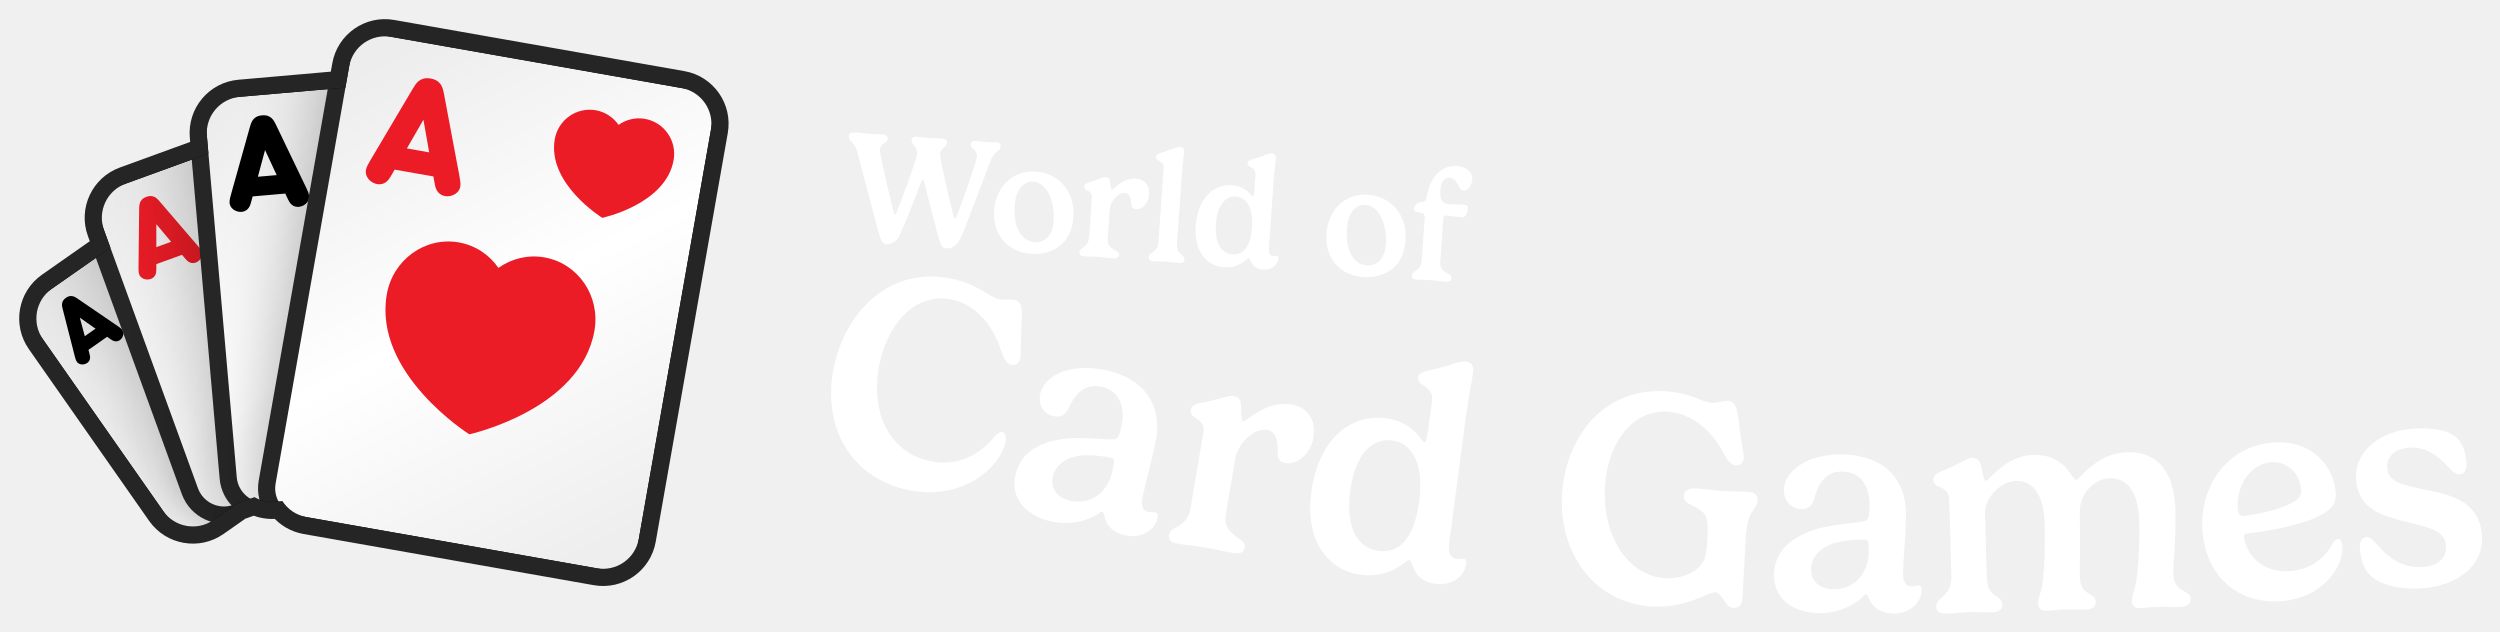
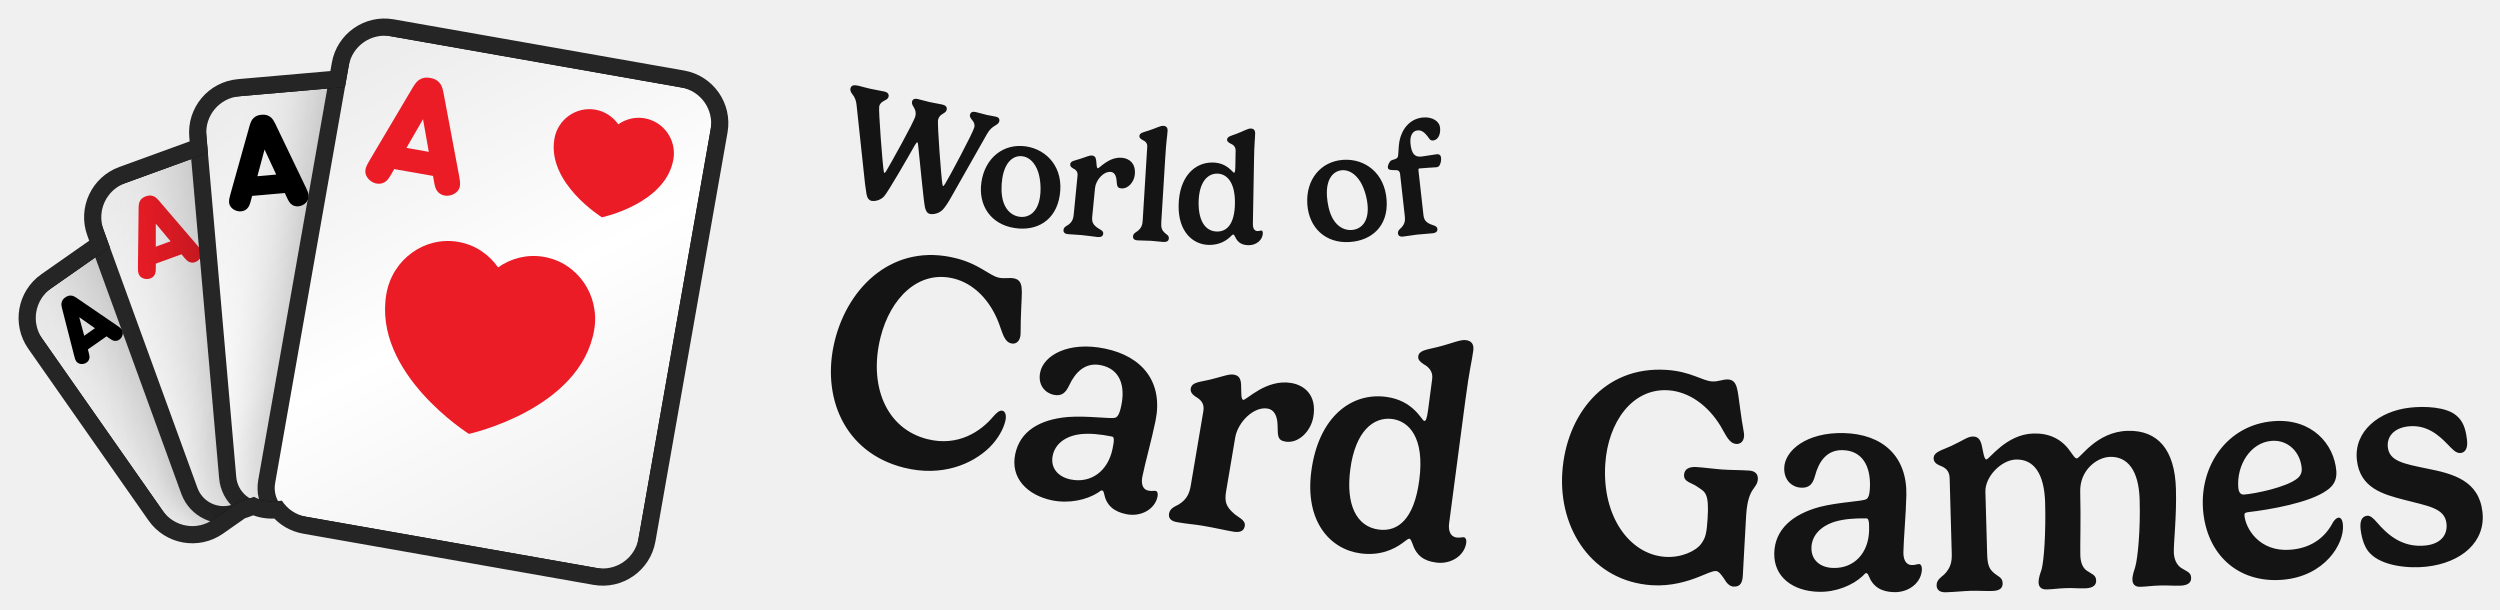
- <svg xmlns="http://www.w3.org/2000/svg" xmlns:xlink="http://www.w3.org/1999/xlink" viewBox="-3.14 -3.14 439.26 110.95" width="439.26" height="110.95">
+ <svg xmlns="http://www.w3.org/2000/svg" xmlns:xlink="http://www.w3.org/1999/xlink" viewBox="-3.03 -3.03 439.03 107.04" width="439.03" height="107.04">
  <defs>
    <rect id="path-1" x="0" y="0" width="5464" height="1280" />
    <rect id="path-3" x="0" y="0" width="1279.966" height="1280" />
    <path d="M654.667,7.381 L1041.451,230.691 C1067.755,245.877 1076.767,279.512 1061.581,305.816 L747.051,850.597 C731.865,876.902 698.23,885.914 671.926,870.727 L285.142,647.418 C271.344,639.451 262.304,626.408 259.019,612.01 L248.673,609.238 C237.588,606.268 228.207,600.115 221.247,592.027 L200.473,592.025 C198.498,592.025 196.547,591.921 194.626,591.718 L151.468,603.281 C122.13,611.142 91.974,593.731 84.112,564.393 L1.886,257.522 C-5.975,228.183 11.436,198.027 40.774,190.166 L145.477,162.11 L145.477,133.795 C145.477,103.422 170.1,78.799 200.473,78.799 L333.867,78.799 L340.716,53.24 C348.577,23.901 378.734,6.491 408.072,14.352 L563.147,55.903 L579.542,27.511 C594.728,1.207 628.363,-7.806 654.667,7.381 Z" id="path-5" />
    <filter x="-59.0%" y="-44.4%" width="218.0%" height="188.8%" filterUnits="objectBoundingBox" id="filter-7">
      <feOffset dx="0" dy="0" in="SourceAlpha" result="shadowOffsetOuter1" />
      <feGaussianBlur stdDeviation="64" in="shadowOffsetOuter1" result="shadowBlurOuter1" />
      <feColorMatrix values="0 0 0 0 0   0 0 0 0 0   0 0 0 0 0  0 0 0 0.32 0" type="matrix" in="shadowBlurOuter1" result="shadowMatrixOuter1" />
      <feMerge>
        <feMergeNode in="shadowMatrixOuter1" />
        <feMergeNode in="SourceGraphic" />
      </feMerge>
    </filter>
    <linearGradient x1="21.639%" y1="0%" x2="78.361%" y2="100%" id="linearGradient-8">
      <stop stop-color="#EDEDED" offset="0%" />
      <stop stop-color="#FFFFFF" offset="50.295%" />
      <stop stop-color="#EEEEEE" offset="100%" />
    </linearGradient>
    <filter x="-49.2%" y="-37.0%" width="198.3%" height="174.0%" filterUnits="objectBoundingBox" id="filter-9">
      <feOffset dx="0" dy="0" in="SourceAlpha" result="shadowOffsetOuter1" />
      <feGaussianBlur stdDeviation="64" in="shadowOffsetOuter1" result="shadowBlurOuter1" />
      <feColorMatrix values="0 0 0 0 0   0 0 0 0 0   0 0 0 0 0  0 0 0 0.32 0" type="matrix" in="shadowBlurOuter1" result="shadowMatrixOuter1" />
      <feMerge>
        <feMergeNode in="shadowMatrixOuter1" />
        <feMergeNode in="SourceGraphic" />
      </feMerge>
    </filter>
    <linearGradient x1="21.639%" y1="0%" x2="78.361%" y2="100%" id="linearGradient-10">
      <stop stop-color="#EDEDED" offset="0%" />
      <stop stop-color="#FFFFFF" offset="50.295%" />
      <stop stop-color="#EEEEEE" offset="100%" />
    </linearGradient>
    <filter x="-41.0%" y="-30.9%" width="181.9%" height="161.7%" filterUnits="objectBoundingBox" id="filter-11">
      <feOffset dx="0" dy="0" in="SourceAlpha" result="shadowOffsetOuter1" />
      <feGaussianBlur stdDeviation="64" in="shadowOffsetOuter1" result="shadowBlurOuter1" />
      <feColorMatrix values="0 0 0 0 0   0 0 0 0 0   0 0 0 0 0  0 0 0 0.32 0" type="matrix" in="shadowBlurOuter1" result="shadowMatrixOuter1" />
      <feMerge>
        <feMergeNode in="shadowMatrixOuter1" />
        <feMergeNode in="SourceGraphic" />
      </feMerge>
    </filter>
    <linearGradient x1="21.639%" y1="0%" x2="78.361%" y2="100%" id="linearGradient-12">
      <stop stop-color="#EDEDED" offset="0%" />
      <stop stop-color="#FFFFFF" offset="50.295%" />
      <stop stop-color="#EEEEEE" offset="100%" />
    </linearGradient>
    <filter x="-34.1%" y="-25.7%" width="168.3%" height="151.4%" filterUnits="objectBoundingBox" id="filter-13">
      <feOffset dx="0" dy="0" in="SourceAlpha" result="shadowOffsetOuter1" />
      <feGaussianBlur stdDeviation="64" in="shadowOffsetOuter1" result="shadowBlurOuter1" />
      <feColorMatrix values="0 0 0 0 0   0 0 0 0 0   0 0 0 0 0  0 0 0 0.32 0" type="matrix" in="shadowBlurOuter1" result="shadowMatrixOuter1" />
      <feMerge>
        <feMergeNode in="shadowMatrixOuter1" />
        <feMergeNode in="SourceGraphic" />
      </feMerge>
    </filter>
    <linearGradient x1="21.639%" y1="0%" x2="78.361%" y2="100%" id="linearGradient-14">
      <stop stop-color="#EDEDED" offset="0%" />
      <stop stop-color="#FFFFFF" offset="50.295%" />
      <stop stop-color="#EEEEEE" offset="100%" />
    </linearGradient>
  </defs>
  <g transform="translate(-11.594,-23.478) scale(0.11594)">
    <mask id="mask-4" fill="white">
      <use xlink:href="#path-3" />
    </mask>
    <g id="Mask" />
    <g id="Group" stroke-width="1" fill-rule="evenodd" mask="url(#mask-4)">
      <g transform="translate(700.504, 678.0126) rotate(-20) translate(-700.504, -678.0126)translate(166.0272, 238.9585)">
        <g transform="translate(-0, -0)">
          <mask id="mask-6" fill="white">
            <use xlink:href="#path-5" />
          </mask>
          <path stroke="#252525" stroke-width="26" d="M661.167,-3.877 L1047.951,219.432 C1080.473,238.209 1091.616,279.794 1072.839,312.316 L758.31,857.097 C739.533,889.619 697.948,900.762 665.426,881.986 L278.642,658.676 C264.448,650.481 253.966,637.684 248.632,622.685 L245.308,621.795 C234.009,618.767 223.884,612.979 215.705,605.026 L200.473,605.025 C198.91,605.025 197.353,604.972 195.803,604.861 L154.833,615.838 C118.559,625.557 81.275,604.031 71.555,567.758 L-10.671,260.886 C-20.39,224.613 1.136,187.328 37.41,177.609 L132.477,152.135 L132.477,133.795 C132.477,96.242 162.92,65.799 200.473,65.799 L323.892,65.799 L328.159,49.875 C337.879,13.602 375.163,-7.925 411.436,1.795 L556.877,40.764 L568.283,21.011 C587.06,-11.511 628.645,-22.654 661.167,-3.877 Z" />
          <g mask="url(#mask-6)">
            <g transform="translate(-12.346, -20.1207)">
              <g id="small_spade_1" filter="url(#filter-7)" transform="translate(210.9129, 389.3938) rotate(-15) translate(-210.9129, -389.3938)translate(49.8576, 175.5497)">
                <rect id="Background" stroke="#252525" stroke-width="26" fill="url(#linearGradient-8)" x="-13" y="-13" width="348.11" height="453.688" rx="54.996" />
                <path d="M243.897,27.593 C243.897,27.593 294.439,46.921 294.501,83.212 C294.501,98.995 281.209,111.813 264.79,111.831 C259.556,111.836 254.629,110.478 250.35,108.157 L256.538,128.766 L231.229,128.766 L237.404,108.197 C233.153,110.517 228.26,111.881 223.047,111.892 C206.62,111.901 193.284,99.118 193.266,83.326 C193.205,47.045 243.897,27.593 243.897,27.593 Z" id="Spade-small" fill="#000000" />
                <path d="M24.778,103.856 L51.007,34.253 C52.733,29.769 54.044,27.838 56.046,26.251 C58.462,24.32 61.015,23.561 64.605,23.561 C68.194,23.561 70.748,24.32 73.164,26.251 C75.165,27.838 76.477,29.769 78.202,34.253 L104.431,103.856 C106.709,109.926 108.228,114.686 103.603,119.308 C101.463,121.446 98.219,122.895 94.906,122.895 C92.214,122.895 89.798,121.998 88.073,120.412 C86.002,118.549 85.105,116.687 83.31,111.72 L81.861,107.719 L47.349,107.719 L45.899,111.72 C44.105,116.687 43.207,118.549 41.137,120.412 C39.411,121.998 36.995,122.895 34.303,122.895 C30.99,122.895 27.746,121.446 25.606,119.308 C20.982,114.686 22.5,109.926 24.778,103.856 Z M74.544,87.576 L64.605,60.259 L54.665,87.576 L74.544,87.576 Z" id="A" fill="#000000" />
              </g>
              <g id="small_diamond_1" filter="url(#filter-9)" transform="translate(351.0898, 355.5329) rotate(-360) translate(-351.0898, -355.5329)translate(157.8235, 98.9199)">
                <rect id="Background" stroke="#252525" stroke-width="26" fill="url(#linearGradient-10)" x="-13" y="-13" width="412.533" height="539.226" rx="54.996" />
                <polygon id="Diamond-small" fill="#EB1B28" points="300.954 22.074 353.401 93.826 300.954 165.557 248.485 93.826" />
                <path d="M29.802,125.878 L61.277,42.355 C63.348,36.974 64.921,34.657 67.323,32.753 C70.222,30.435 73.287,29.524 77.594,29.524 C81.901,29.524 84.966,30.435 87.865,32.753 C90.267,34.657 91.841,36.974 93.911,42.355 L125.386,125.878 C128.119,133.163 129.942,138.875 124.392,144.421 C121.824,146.987 117.932,148.725 113.956,148.725 C110.725,148.725 107.826,147.649 105.756,145.745 C103.271,143.51 102.194,141.275 100.041,135.315 L98.301,130.514 L56.887,130.514 L55.148,135.315 C52.994,141.275 51.917,143.51 49.432,145.745 C47.362,147.649 44.463,148.725 41.232,148.725 C37.257,148.725 33.364,146.987 30.796,144.421 C25.247,138.875 27.069,133.163 29.802,125.878 Z M89.521,106.343 L77.594,73.562 L65.667,106.343 L89.521,106.343 Z" id="A" fill="#EB1B28" />
              </g>
              <g id="small_clover_1" filter="url(#filter-11)" transform="translate(511.6136, 377.7066) rotate(-345) translate(-511.6136, -377.7066)translate(279.6941, 69.771)">
                <rect id="Background" stroke="#252525" stroke-width="26" fill="url(#linearGradient-12)" x="-13" y="-13" width="489.839" height="641.871" rx="54.996" />
                <path d="M347.866,39.734 C367.599,39.734 383.595,55.536 383.595,75.06 C383.595,84.425 379.905,92.946 373.883,99.274 C378.307,97.333 383.203,96.253 388.353,96.253 C408.072,96.253 424.081,112.082 424.081,131.58 C424.081,151.104 408.072,166.919 388.353,166.919 C372.39,166.919 358.858,156.556 354.282,142.251 C354.334,142.684 354.408,143.092 354.506,143.474 C358.945,160.826 367.798,185.424 367.798,185.424 L328,185.424 C328,185.424 336.827,160.734 341.253,143.474 C341.354,143.079 341.428,142.656 341.479,142.206 C336.916,156.534 323.372,166.919 307.393,166.919 C287.646,166.919 271.677,151.104 271.677,131.58 C271.677,112.082 287.646,96.253 307.393,96.253 C312.539,96.253 317.432,97.331 321.855,99.271 C315.837,92.944 312.15,84.424 312.15,75.06 C312.15,55.536 328.133,39.734 347.866,39.734 Z" id="Clover-small" fill="#000000" />
                <path d="M28.576,146.475 L66.345,46.247 C68.83,39.79 70.719,37.009 73.601,34.724 C77.08,31.943 80.758,30.85 85.926,30.85 C91.095,30.85 94.772,31.943 98.251,34.724 C101.133,37.009 103.022,39.79 105.507,46.247 L143.276,146.475 C146.556,155.216 148.743,162.07 142.084,168.726 C139.003,171.805 134.331,173.891 129.56,173.891 C125.684,173.891 122.205,172.6 119.72,170.315 C116.738,167.633 115.446,164.951 112.862,157.799 L110.775,152.038 L61.078,152.038 L58.99,157.799 C56.406,164.951 55.114,167.633 52.132,170.315 C49.647,172.6 46.168,173.891 42.292,173.891 C37.521,173.891 32.85,171.805 29.768,168.726 C23.109,162.07 25.296,155.216 28.576,146.475 Z M100.239,123.032 L85.926,83.696 L71.613,123.032 L100.239,123.032 Z" id="A" fill="#000000" />
              </g>
              <g id="small_heart_1" filter="url(#filter-13)" transform="translate(675.6425, 459.1748) rotate(-330) translate(-675.6425, -459.1748)translate(397.3371, 89.6494)">
                <rect id="Background" stroke="#252525" stroke-width="26" fill="url(#linearGradient-14)" x="-13" y="-13" width="582.611" height="765.051" rx="54.996" />
                <path d="M341.635,288.824 C315.976,288.845 292.736,299.456 275.815,316.611 C258.851,299.507 235.579,288.948 209.909,288.989 C158.08,289.041 116.117,332.207 116.16,385.365 C116.309,507.485 276.113,572.616 276.113,572.616 C276.113,572.616 435.789,507.092 435.619,384.932 C435.544,331.774 393.497,288.752 341.635,288.824" id="Heart-big" fill="#EB1B28" />
                <path d="M417.458,71.521 C407.751,61.933 394.392,55.711 379.689,55.711 C350.027,55.745 325.983,79.908 326.015,109.677 C326.095,178.084 417.593,214.563 417.593,214.563 C417.593,214.563 508.981,177.883 508.901,109.459 C508.854,79.674 484.777,55.594 455.084,55.627 C440.412,55.627 427.165,61.899 417.458,71.521 Z" id="Heart-small" fill="#EB1B28" />
                <path d="M56.059,190.564 L101.383,70.289 C104.365,62.541 106.631,59.203 110.09,56.462 C114.264,53.124 118.677,51.813 124.88,51.813 C131.082,51.813 135.495,53.124 139.67,56.462 C143.129,59.203 145.395,62.541 148.377,70.289 L193.701,190.564 C197.637,201.054 200.261,209.278 192.269,217.265 C188.572,220.96 182.966,223.464 177.241,223.464 C172.589,223.464 168.415,221.914 165.433,219.172 C161.855,215.954 160.304,212.735 157.203,204.153 L154.698,197.239 L95.061,197.239 L92.556,204.153 C89.455,212.735 87.905,215.954 84.327,219.172 C81.345,221.914 77.17,223.464 72.518,223.464 C66.793,223.464 61.187,220.96 57.49,217.265 C49.499,209.278 52.123,201.054 56.059,190.564 Z M142.055,162.432 L124.88,115.228 L107.704,162.432 L142.055,162.432 Z" id="A" fill="#EB1B28" />
              </g>
            </g>
          </g>
        </g>
      </g>
    </g>
  </g>
-   <path fill="#ffffff" d="M158.67 28.95C158.81 28.61 158.93 28.41 159 28.42C159.07 28.42 159.15 28.54 159.2 28.75C159.72 30.68 161.65 38.43 162.06 39.49C162.31 40.1 162.59 40.48 163.14 40.52C163.48 40.55 164.57 40.35 165.22 39.42C165.57 38.92 166.06 37.84 166.41 36.89L170.9 25.13C171.56 23.36 172.63 23.44 172.69 22.58C172.72 22.18 172.48 21.92 171.99 21.88C171.53 21.85 170.92 21.86 170.43 21.83C169.91 21.79 168.83 21.65 168.37 21.62C167.7 21.57 167.46 21.86 167.43 22.23C167.37 23.04 168.6 23.13 168.52 24.31C168.45 25.22 165.45 33.74 164.94 34.88C164.81 35.15 164.72 35.33 164.65 35.33C164.61 35.33 164.56 35.23 164.49 35.04C164.14 34.05 161.97 24.7 162.03 23.94C162.11 22.81 163.2 22.74 163.26 21.99C163.29 21.47 162.92 21.24 162.33 21.19C161.72 21.15 160.98 21.17 160.03 21.1C159.52 21.07 158.42 20.92 157.94 20.89C157.3 20.84 157.05 21.13 157.02 21.5C156.97 22.3 158.09 22.52 157.99 23.92C157.92 24.97 154.79 33.23 154.39 34.17C154.33 34.33 154.21 34.6 154.12 34.59C154.06 34.59 154 34.47 153.97 34.36C153.6 33.31 151.41 23.87 151.45 23.19C151.53 22.06 152.77 22.03 152.82 21.26C152.85 20.82 152.58 20.51 151.94 20.47C151.32 20.42 150.36 20.43 149.36 20.36C148.38 20.29 147.87 20.18 147.32 20.14C146.46 20.08 146.03 20.25 145.99 20.84C145.96 21.24 146.27 21.59 146.49 21.79C147.03 22.3 147.31 22.88 147.48 23.5L151.04 37.02C151.25 37.77 151.53 38.67 151.57 38.76C151.78 39.35 152.08 39.75 152.65 39.79C152.98 39.81 154.03 39.61 154.67 38.68C155.21 37.91 157.89 31.05 158.67 28.95ZM178.43 28.78C179.56 28.86 180.65 29.7 181.34 31.29C181.85 32.52 182.1 34.21 182 35.66C181.8 38.47 180.25 39.52 178.64 39.41C177.51 39.33 176.32 38.62 175.65 37.03C175.13 35.74 175.06 34.16 175.15 32.96C175.36 29.95 176.82 28.67 178.43 28.78ZM171.54 33.85C171.26 37.98 173.77 41.15 178.03 41.45C181.83 41.72 185.13 39.65 185.45 35.07C185.78 30.24 182.62 27.26 178.86 27C174.92 26.72 171.85 29.52 171.54 33.85ZM194.53 30.76C195.12 30.81 195.47 31.34 195.58 32.19C195.7 33.06 195.64 33.55 196.44 33.61C197.63 33.69 198.66 32.45 198.76 31.1C198.89 29.15 197.7 28.32 196.45 28.23C194.13 28.07 192.52 30.21 192.23 30.19C192 30.17 191.99 29.47 191.9 28.81C191.81 28.21 191.57 28.01 191.14 27.98C190.69 27.95 190.23 28.22 189.05 28.64C188.13 28.96 187.4 29.02 187.36 29.63C187.34 29.96 187.57 30.15 187.85 30.31C188.32 30.52 188.76 30.83 188.71 31.55L188.23 38.42C188.18 39.12 188.03 39.7 187.31 40.26C187.03 40.46 186.53 40.66 186.5 41.19C186.47 41.53 186.65 41.85 187.31 41.89C188.45 41.97 188.81 41.93 189.67 41.99C190.84 42.07 191.75 42.2 192.48 42.26C193.23 42.31 193.47 42.03 193.49 41.63C193.53 41.07 192.78 40.91 192.38 40.59C191.65 40.07 191.42 39.64 191.49 38.69L191.84 33.67C191.94 32.28 193.22 30.67 194.53 30.76ZM204.91 23.56C204.95 22.98 204.68 22.7 204.19 22.67C203.65 22.63 202.96 23.05 201.63 23.47C200.71 23.77 200 23.84 199.96 24.42C199.93 24.75 200.2 24.93 200.47 25.11C200.94 25.32 201.36 25.67 201.32 26.3L200.41 39.27C200.36 39.97 200.21 40.55 199.49 41.11C199.22 41.32 198.72 41.52 198.68 42.04C198.66 42.38 198.83 42.7 199.49 42.75C200.37 42.81 201.02 42.78 201.85 42.84C202.52 42.89 203.36 43.02 203.96 43.06C204.71 43.11 204.95 42.84 204.98 42.44C205.01 41.9 204.57 41.79 204.21 41.4C203.82 41.01 203.6 40.61 203.66 39.66L204.46 28.29C204.68 25.07 204.83 24.72 204.91 23.56ZM213.42 41.55C211.36 41.4 210.26 39.45 210.49 36.21C210.73 32.73 212.3 31.27 214.04 31.39C215.54 31.5 217.11 32.87 216.84 36.82C216.59 40.44 215.16 41.67 213.42 41.55ZM218.84 44.24C220.2 44.33 221.38 43.45 221.47 42.26C221.49 41.95 221.35 41.78 221.24 41.78C221.03 41.76 220.9 41.86 220.55 41.84C219.95 41.8 219.76 41.2 219.8 40.6L220.58 29.42C220.8 26.2 220.95 25.85 221.03 24.69C221.08 24.11 220.8 23.83 220.31 23.8C219.77 23.76 219.05 24.18 217.72 24.6C216.8 24.89 216.09 24.97 216.05 25.55C216.03 25.88 216.32 26.06 216.6 26.23C217.07 26.45 217.49 26.85 217.45 27.51L217.25 30.37C217.19 31.23 217.09 31.4 216.96 31.39C216.72 31.37 215.89 29.59 213.34 29.41C210.16 29.19 207.3 31.6 206.95 36.61C206.62 41.24 209.1 43.63 211.89 43.82C213.75 43.95 214.95 43.22 215.61 42.68C215.95 42.42 216.13 42.21 216.25 42.22C216.39 42.23 216.46 42.41 216.56 42.61C216.99 43.72 217.71 44.16 218.84 44.24ZM236.8 32.86C237.93 32.94 239.02 33.78 239.71 35.38C240.22 36.6 240.48 38.29 240.37 39.74C240.18 42.55 238.62 43.6 237.01 43.49C235.88 43.41 234.69 42.7 234.03 41.11C233.51 39.83 233.44 38.24 233.52 37.05C233.73 34.03 235.19 32.75 236.8 32.86ZM229.92 37.93C229.63 42.06 232.15 45.24 236.4 45.53C240.2 45.8 243.5 43.73 243.82 39.15C244.16 34.32 240.99 31.34 237.23 31.08C233.29 30.8 230.22 33.61 229.92 37.93ZM250.47 35.05C250.49 34.75 250.62 34.71 250.7 34.72C251.17 34.75 253.36 35.03 253.69 35.05C253.9 35.07 254.07 35.02 254.19 34.92C254.53 34.61 254.75 33.98 254.78 33.57C254.82 33.04 254.54 32.84 254.1 32.81C253.74 32.79 251.94 32.77 251.45 32.74C250.17 32.65 249.82 31.84 249.94 30.18C250.03 28.92 250.62 28.02 251.55 28.08C252.36 28.14 252.75 28.76 253.12 29.42C253.34 29.84 253.42 30.29 253.94 30.33C254.96 30.4 255.49 29.3 255.56 28.29C255.64 27.25 254.62 26.15 252.83 26.03C250.52 25.87 248.89 27.44 248.11 29.36C247.71 30.4 247.53 31.81 247.3 32.1C246.96 32.45 246.39 32.33 246.02 32.47C245.76 32.62 245.3 33.15 245.27 33.57C245.24 34.05 245.72 34.11 246.65 34.28C247.04 34.38 247.22 34.6 247.19 35.06L246.67 42.5C246.62 43.21 246.47 43.79 245.75 44.35C245.48 44.55 244.98 44.75 244.94 45.27C244.92 45.62 245.09 45.93 245.75 45.98C246.62 46.04 247.32 46.02 248.11 46.08C249.28 46.16 250.14 46.29 250.88 46.34C251.63 46.39 251.87 46.12 251.9 45.72C251.94 45.15 251.19 44.96 250.77 44.66C250.06 44.12 249.86 43.72 249.93 42.77Z" />
-   <path fill="#ffffff" d="M143.58 60.43C141.14 70.19 145.11 80.13 155.71 82.79C162.38 84.46 167.74 82.16 170.75 79.22C172.21 77.76 173.15 76.08 173.51 74.63C173.7 73.91 173.66 72.95 173.02 72.79C172.5 72.66 171.96 73.18 171.44 73.76C169.24 76.41 165.25 79.13 159.84 77.78C152.48 75.93 149.51 68.24 151.6 59.9C153.32 53.02 158.26 48.02 164.49 49.58C168 50.46 170.87 53.42 172.38 57.41C173.03 59.11 173.3 60.65 174.53 60.96C175.2 61.13 175.88 60.81 176.12 59.86C176.29 59.19 176.14 58.27 176.3 54.98C176.41 51.72 176.79 49.98 175.14 49.57C174.24 49.34 173.36 49.67 172.28 49.4C170.61 48.98 168.91 47.02 164.82 46C154.01 43.29 145.99 50.8 143.58 60.43ZM192.35 79.46C191.54 83.44 188.52 85.58 184.99 84.86C182.75 84.4 181.4 82.82 181.84 80.66C182.22 78.81 183.81 77.25 186.76 76.9C188.34 76.74 190.12 76.89 192.28 77.33C192.62 77.4 192.68 77.9 192.35 79.46ZM184.48 73.89C179.59 74.32 176.08 76.36 175.25 80.44C174.39 84.6 177.35 87.62 181.74 88.52C184.71 89.13 187.77 88.46 189.8 87.17C190.05 87.01 190.32 86.74 190.5 86.77C190.68 86.81 190.8 87.05 190.85 87.31C191.24 89.37 192.53 90.5 194.74 90.95C197.34 91.48 199.79 90.09 200.25 87.86C200.37 87.26 200.17 86.92 199.96 86.88C199.57 86.8 199.27 86.95 198.65 86.82C197.5 86.59 197.36 85.42 197.6 84.28C198.08 81.91 199.19 77.97 199.89 74.59C201.27 67.85 197.69 63.24 190.98 61.87C184.61 60.56 180.26 63.05 179.64 66.04C179.17 68.33 180.57 69.7 182.03 70C183.46 70.29 184.15 69.56 184.72 68.35C185.78 66.08 187.52 64.22 190.3 64.79C193.73 65.49 194.58 68.48 193.89 71.84C193.56 73.48 193.21 73.84 192.88 73.99C192.17 74.3 188.05 73.62 184.48 73.89ZM219.59 72.41C220.72 72.6 221.29 73.69 221.33 75.34C221.4 77.02 221.19 77.96 222.7 78.21C224.98 78.6 227.18 76.41 227.61 73.85C228.24 70.13 226.12 68.32 223.74 67.92C219.32 67.17 215.85 70.97 215.3 70.88C214.86 70.8 214.98 69.45 214.92 68.18C214.85 67.01 214.44 66.59 213.63 66.45C212.76 66.31 211.83 66.74 209.5 67.32C207.67 67.76 206.28 67.74 206.08 68.89C205.98 69.52 206.39 69.94 206.9 70.29C207.75 70.79 208.53 71.46 208.3 72.82L206.09 85.88C205.87 87.21 205.47 88.3 203.99 89.24C203.42 89.57 202.43 89.86 202.27 90.86C202.16 91.51 202.42 92.15 203.68 92.36C205.85 92.73 206.56 92.71 208.18 92.99C210.4 93.36 212.13 93.79 213.52 94.02C214.93 94.26 215.44 93.78 215.57 93.02C215.75 91.95 214.35 91.5 213.63 90.81C212.34 89.68 211.98 88.81 212.28 87L213.89 77.48C214.34 74.83 217.11 71.99 219.59 72.41ZM239.1 93.65C235.15 93.13 233.28 89.25 234.1 83.06C234.98 76.41 238.16 73.8 241.47 74.24C244.34 74.62 247.21 77.43 246.21 84.98C245.3 91.9 242.42 94.09 239.1 93.65ZM249.18 99.45C251.78 99.8 254.16 98.24 254.46 95.97C254.54 95.37 254.28 95.04 254.07 95.01C253.68 94.96 253.41 95.14 252.76 95.05C251.6 94.9 251.3 93.74 251.45 92.58L254.27 71.21C255.08 65.06 255.41 64.4 255.7 62.19C255.84 61.09 255.36 60.51 254.41 60.39C253.38 60.25 251.95 60.98 249.35 61.62C247.55 62.08 246.17 62.14 246.03 63.25C245.94 63.88 246.48 64.27 247 64.63C247.87 65.1 248.65 65.92 248.48 67.18L247.76 72.66C247.54 74.29 247.34 74.61 247.08 74.58C246.63 74.52 245.25 70.99 240.38 70.35C234.3 69.54 228.52 73.84 227.25 83.42C226.09 92.26 230.56 97.13 235.9 97.84C239.45 98.31 241.84 97.04 243.17 96.09C243.85 95.62 244.22 95.24 244.46 95.27C244.72 95.31 244.83 95.67 244.99 96.06C245.7 98.25 247.02 99.17 249.18 99.45ZM287.02 103.42C290.41 103.65 293.31 102.76 295.31 101.96C296.67 101.44 297.67 100.9 298.33 100.94C298.83 100.97 299.27 101.62 299.7 102.23C300.23 103.17 300.78 103.63 301.36 103.67C302.58 103.75 302.95 103.01 303.03 101.76C303.14 100.15 303.44 93.78 303.62 91.08C303.95 86.13 305.55 86.58 305.67 84.81C305.72 83.99 305.26 83.37 304.17 83.3C302.34 83.18 301.09 83.22 299.42 83.11C298.2 83.03 296.31 82.77 294.93 82.68C293.5 82.58 292.77 83.09 292.71 84.04C292.62 85.34 294.13 85.44 295.09 86.17C296.39 87.06 297.15 87.16 296.84 91.82C296.68 94.21 296.52 95.07 295.73 96.14C294.79 97.46 292.15 98.64 289.4 98.45C283.15 98.03 278.25 91.34 278.88 82.08C279.36 74.87 283.58 68.77 289.98 69.2C293.58 69.45 296.93 71.85 299.14 75.51C300.07 77.06 300.61 78.54 301.88 78.62C302.57 78.67 303.18 78.23 303.25 77.25C303.29 76.56 302.98 75.69 302.56 72.42C302.09 69.19 302.15 67.42 300.46 67.3C299.53 67.24 298.73 67.72 297.62 67.64C295.9 67.53 293.88 65.9 289.67 65.62C278.54 64.87 271.99 73.69 271.33 83.59C270.65 93.62 276.64 102.73 287.02 103.42ZM325.21 93.78C325.12 97.83 322.53 100.48 318.93 100.4C316.64 100.35 315.03 99.04 315.08 96.84C315.12 94.95 316.41 93.12 319.24 92.26C320.77 91.82 322.55 91.64 324.75 91.69C325.1 91.7 325.24 92.18 325.21 93.78ZM316.46 89.7C311.73 91 308.65 93.64 308.55 97.8C308.46 102.05 311.9 104.49 316.39 104.59C319.41 104.66 322.31 103.45 324.07 101.82C324.29 101.61 324.51 101.3 324.69 101.3C324.88 101.31 325.03 101.52 325.13 101.76C325.89 103.72 327.35 104.6 329.61 104.65C332.26 104.71 334.43 102.9 334.48 100.62C334.49 100.01 334.23 99.71 334.02 99.71C333.62 99.7 333.35 99.91 332.72 99.89C331.55 99.87 331.2 98.74 331.23 97.58C331.28 95.16 331.67 91.08 331.75 87.63C331.9 80.76 327.56 76.86 320.71 76.71C314.21 76.56 310.37 79.79 310.3 82.84C310.25 85.18 311.87 86.28 313.35 86.31C314.81 86.34 315.36 85.51 315.71 84.22C316.35 81.79 317.72 79.64 320.56 79.71C324.07 79.79 325.44 82.58 325.36 86C325.32 87.67 325.05 88.09 324.75 88.3C324.1 88.73 319.93 88.8 316.46 89.7ZM361.69 81.16C361.34 81.17 361.09 80.67 360.51 79.89C358.96 77.65 356.7 76.71 354.05 76.78C349.3 76.92 346.32 81.33 345.81 81.34C345.39 81.36 345.25 80.01 344.97 78.77C344.67 77.63 344.16 77.3 343.36 77.32C342.49 77.35 341.82 77.95 339.64 78.97C337.94 79.76 336.51 80.01 336.54 81.18C336.56 81.87 337.13 82.2 337.64 82.42C338.5 82.74 339.31 83.23 339.35 84.61L339.72 97.84C339.76 99.2 339.6 100.34 338.39 101.55C337.93 101.98 337.04 102.46 337.06 103.47C337.08 104.13 337.47 104.7 338.69 104.67C340.34 104.62 341.63 104.45 343.14 104.41C344.44 104.37 345.51 104.48 346.89 104.44C348.27 104.4 348.68 103.83 348.66 103.06C348.63 102.03 347.8 101.89 347.06 101.22C346.3 100.55 345.99 99.82 345.94 97.99L345.63 87.03C345.55 84.35 348.44 81.43 350.99 81.36C354.07 81.27 355.97 83.71 356.12 88.94C356.26 94.14 355.93 99.11 355.49 100.69C355.32 101.2 354.95 102.11 354.97 102.96C354.99 103.63 355.35 104.2 356.36 104.17C357.69 104.13 358.27 103.99 359.88 103.94C361.24 103.9 361.96 104.01 363.15 103.98C364.56 103.94 365.1 103.4 365.08 102.6C365.05 101.59 364.28 101.48 363.38 100.84C362.6 100.25 362.33 99.2 362.3 98.16C362.25 96.41 362.41 91.92 362.28 87.04C362.17 83.25 365.19 80.96 367.52 80.89C370.6 80.81 372.58 83.25 372.72 88.47C372.87 93.67 372.4 98.65 371.94 100.23C371.8 100.74 371.42 101.65 371.45 102.5C371.47 103.16 371.83 103.74 372.81 103.71C374.16 103.67 374.74 103.52 376.36 103.48C377.69 103.44 378.67 103.54 379.84 103.51C381.24 103.47 381.79 102.93 381.76 102.13C381.74 101.12 380.94 101.01 379.99 100.37C379.15 99.81 378.75 98.74 378.72 97.7C378.67 95.95 379.23 91.39 379.09 86.51C378.9 79.7 375.96 76.17 370.6 76.32C365.14 76.47 362.3 81.14 361.69 81.16ZM401.18 82.91C401.23 83.65 400.98 84.2 400.41 84.67C398.48 86.24 393.06 87.35 391.05 87.51C390.41 87.56 390.11 87.08 390.04 86.26C389.74 82.34 392.17 78.37 395.9 78.08C398.68 77.86 400.94 79.95 401.18 82.91ZM405.55 86.8C406.67 86.05 407.38 85.03 407.26 83.39C406.88 78.6 402.94 74.09 396.24 74.62C388.12 75.25 383.25 82.4 383.85 90.18C384.46 97.95 389.92 103.09 397.75 102.48C405.29 101.89 408.67 96.09 408.42 92.89C408.35 91.93 408.05 91.53 407.63 91.56C407.31 91.59 406.97 91.94 406.7 92.33C405.48 94.71 403.23 96.89 399.18 97.2C393.7 97.63 391.29 93.4 391.12 91.15C391.09 90.78 391.27 90.66 391.77 90.59C395.59 90.16 402.55 88.95 405.55 86.8ZM420.16 72.25C414.81 72.85 410.29 76.36 410.87 81.47C411.42 86.38 415.47 87.47 419.13 88.41C423.29 89.52 426.29 89.85 426.6 92.56C426.84 94.65 425.54 96.16 422.98 96.45C418.63 96.94 416 94.25 414.41 92.42C413.79 91.69 413.22 91.17 412.67 91.23C411.75 91.33 411.36 92.13 411.52 93.6C411.74 95.5 412.36 97.03 413.18 97.82C415.3 100.07 419.97 100.53 423.11 100.17C429.23 99.48 433.51 95.81 432.92 90.57C432.3 85.05 427.81 83.85 423.14 82.94C419.06 82.09 416.58 81.65 416.3 79.2C416.1 77.38 417.33 75.82 419.87 75.54C423.16 75.16 425.28 77.14 426.7 78.58C427.58 79.47 428.23 80.31 429.1 80.21C429.92 80.12 430.37 79.34 430.21 77.95C429.98 75.89 429.48 74.56 428.3 73.59C426.53 72.11 422.75 71.95 420.16 72.25Z" />
+   <path fill="#141414" d="M157.64 22.44C157.83 22.13 157.98 21.95 158.05 21.96C158.11 21.98 158.17 22.1 158.19 22.32C158.41 24.31 159.16 32.26 159.4 33.37C159.56 34.01 159.77 34.43 160.31 34.55C160.65 34.63 161.76 34.59 162.54 33.78C162.96 33.34 163.61 32.34 164.09 31.45L170.3 20.5C171.22 18.85 172.27 19.09 172.46 18.25C172.55 17.86 172.34 17.56 171.87 17.46C171.42 17.35 170.81 17.28 170.34 17.17C169.83 17.05 168.78 16.75 168.33 16.65C167.67 16.5 167.39 16.75 167.31 17.11C167.13 17.91 168.33 18.18 168.07 19.33C167.87 20.22 163.62 28.19 162.95 29.24C162.78 29.49 162.66 29.66 162.59 29.65C162.55 29.64 162.52 29.53 162.47 29.34C162.28 28.3 161.54 18.73 161.71 17.99C161.96 16.89 163.06 16.98 163.22 16.25C163.33 15.74 163 15.45 162.42 15.32C161.83 15.19 161.09 15.09 160.16 14.88C159.66 14.77 158.6 14.46 158.13 14.36C157.51 14.22 157.21 14.46 157.13 14.83C156.96 15.61 158.03 15.99 157.72 17.36C157.49 18.39 153.16 26.09 152.63 26.96C152.54 27.11 152.38 27.35 152.29 27.33C152.23 27.32 152.19 27.2 152.17 27.08C151.97 25.99 151.22 16.33 151.37 15.66C151.62 14.55 152.84 14.71 153.01 13.96C153.11 13.53 152.89 13.18 152.26 13.04C151.65 12.9 150.71 12.76 149.72 12.54C148.77 12.33 148.28 12.15 147.75 12.03C146.9 11.84 146.45 11.94 146.32 12.51C146.23 12.9 146.48 13.3 146.67 13.53C147.14 14.11 147.32 14.73 147.39 15.37L148.88 29.27C148.98 30.04 149.12 30.98 149.14 31.07C149.26 31.69 149.5 32.12 150.05 32.25C150.38 32.32 151.45 32.28 152.22 31.46C152.87 30.77 156.55 24.4 157.64 22.44ZM176.58 24.42C177.7 24.59 178.72 25.51 179.28 27.16C179.69 28.42 179.82 30.12 179.6 31.56C179.19 34.34 177.56 35.27 175.96 35.03C174.84 34.87 173.7 34.07 173.17 32.43C172.75 31.11 172.8 29.53 172.98 28.34C173.43 25.35 174.98 24.18 176.58 24.42ZM169.32 28.94C168.71 33.03 170.97 36.4 175.19 37.02C178.95 37.59 182.4 35.79 183.08 31.24C183.8 26.45 180.87 23.24 177.15 22.68C173.24 22.1 169.96 24.65 169.32 28.94ZM192.05 27.16C192.64 27.22 192.97 27.76 193.05 28.62C193.15 29.48 193.07 29.98 193.87 30.05C195.07 30.17 196.13 28.96 196.26 27.61C196.45 25.66 195.28 24.8 194.03 24.68C191.71 24.45 190.05 26.55 189.76 26.52C189.53 26.5 189.54 25.79 189.47 25.13C189.39 24.53 189.16 24.33 188.73 24.28C188.28 24.24 187.81 24.5 186.62 24.88C185.69 25.18 184.97 25.22 184.91 25.82C184.88 26.15 185.11 26.36 185.38 26.52C185.85 26.75 186.27 27.07 186.2 27.78L185.53 34.63C185.46 35.34 185.3 35.92 184.57 36.45C184.28 36.65 183.78 36.83 183.73 37.36C183.7 37.7 183.86 38.02 184.52 38.09C185.66 38.2 186.02 38.16 186.87 38.25C188.04 38.36 188.95 38.52 189.68 38.59C190.42 38.66 190.67 38.39 190.71 38C190.77 37.43 190.02 37.25 189.62 36.92C188.91 36.38 188.69 35.94 188.78 34.99L189.27 29.99C189.41 28.61 190.74 27.03 192.05 27.16ZM202.01 19.96C202.05 19.38 201.77 19.1 201.28 19.07C200.74 19.03 200.05 19.46 198.72 19.89C197.81 20.19 197.1 20.28 197.06 20.85C197.04 21.18 197.31 21.37 197.59 21.54C198.06 21.74 198.48 22.09 198.44 22.72L197.64 35.7C197.6 36.4 197.45 36.99 196.74 37.55C196.46 37.76 195.97 37.96 195.94 38.48C195.91 38.83 196.09 39.14 196.75 39.18C197.63 39.24 198.28 39.21 199.11 39.26C199.78 39.3 200.62 39.42 201.23 39.46C201.97 39.5 202.21 39.23 202.23 38.83C202.27 38.29 201.82 38.18 201.45 37.8C201.06 37.42 200.84 37.02 200.9 36.06L201.6 24.69C201.79 21.46 201.94 21.11 202.01 19.96ZM210.67 37.63C208.6 37.59 207.41 35.69 207.46 32.45C207.53 28.96 209.02 27.43 210.75 27.46C212.26 27.48 213.91 28.77 213.84 32.73C213.77 36.36 212.41 37.66 210.67 37.63ZM216.22 40.03C217.58 40.06 218.72 39.11 218.74 37.92C218.75 37.61 218.6 37.45 218.49 37.45C218.28 37.45 218.15 37.55 217.81 37.55C217.2 37.54 216.98 36.95 216.99 36.35L217.19 25.14C217.24 21.91 217.37 21.56 217.39 20.4C217.4 19.82 217.12 19.55 216.62 19.54C216.08 19.53 215.39 19.99 214.08 20.48C213.18 20.82 212.47 20.93 212.46 21.51C212.45 21.84 212.76 22.01 213.04 22.17C213.52 22.36 213.97 22.74 213.96 23.4L213.91 26.27C213.89 27.13 213.81 27.3 213.67 27.3C213.43 27.3 212.51 25.56 209.96 25.51C206.77 25.45 204.04 28.01 203.95 33.04C203.87 37.67 206.46 39.93 209.26 39.98C211.13 40.01 212.29 39.22 212.92 38.65C213.24 38.36 213.41 38.15 213.53 38.15C213.67 38.15 213.75 38.33 213.86 38.53C214.35 39.61 215.09 40.01 216.22 40.03ZM232.69 26.86C233.82 26.79 235.01 27.47 235.91 28.96C236.58 30.11 237.06 31.75 237.15 33.2C237.33 36.01 235.93 37.26 234.32 37.36C233.19 37.44 231.91 36.9 231.04 35.4C230.36 34.2 230.08 32.65 230 31.45C229.8 28.43 231.08 26.97 232.69 26.86ZM226.55 32.81C226.81 36.94 229.73 39.75 233.99 39.47C237.79 39.23 240.78 36.74 240.48 32.15C240.17 27.32 236.63 24.79 232.87 25.04C228.94 25.29 226.27 28.48 226.55 32.81ZM246.07 26.91C246.03 26.61 246.15 26.56 246.24 26.55C246.7 26.49 248.91 26.37 249.24 26.34C249.45 26.31 249.6 26.24 249.7 26.12C249.98 25.75 250.09 25.09 250.04 24.68C249.98 24.16 249.67 24.01 249.24 24.06C248.88 24.1 247.11 24.41 246.61 24.46C245.34 24.61 244.85 23.87 244.67 22.22C244.53 20.96 244.95 19.97 245.88 19.87C246.69 19.78 247.18 20.32 247.66 20.9C247.95 21.27 248.11 21.7 248.63 21.64C249.65 21.53 249.98 20.35 249.86 19.35C249.75 18.31 248.55 17.42 246.77 17.61C244.46 17.87 243.14 19.71 242.73 21.74C242.52 22.84 242.59 24.26 242.42 24.58C242.15 24.99 241.56 24.97 241.22 25.18C240.99 25.37 240.65 25.98 240.69 26.39C240.75 26.87 241.23 26.84 242.17 26.85C242.58 26.87 242.79 27.06 242.84 27.51L243.67 34.93C243.75 35.63 243.71 36.23 243.1 36.91C242.86 37.16 242.41 37.44 242.47 37.96C242.51 38.31 242.73 38.59 243.39 38.51C244.25 38.42 244.95 38.27 245.73 38.18C246.89 38.05 247.77 38.03 248.51 37.94C249.25 37.86 249.43 37.55 249.39 37.15C249.33 36.59 248.56 36.54 248.09 36.31C247.29 35.91 247.03 35.55 246.93 34.61Z" />
+   <path fill="#141414" d="M143.58 56.74C141.14 66.5 145.11 76.44 155.71 79.1C162.38 80.77 167.74 78.47 170.75 75.53C172.21 74.07 173.15 72.39 173.51 70.94C173.7 70.22 173.66 69.26 173.02 69.1C172.5 68.97 171.96 69.49 171.44 70.07C169.24 72.72 165.25 75.44 159.84 74.09C152.48 72.24 149.51 64.55 151.6 56.21C153.32 49.33 158.26 44.33 164.49 45.89C168 46.77 170.87 49.73 172.38 53.73C173.03 55.42 173.3 56.96 174.53 57.27C175.2 57.44 175.88 57.12 176.12 56.17C176.29 55.5 176.14 54.58 176.3 51.29C176.41 48.03 176.79 46.29 175.14 45.88C174.24 45.65 173.36 45.98 172.28 45.71C170.61 45.29 168.91 43.33 164.82 42.31C154.01 39.6 145.99 47.12 143.58 56.74ZM192.35 75.77C191.54 79.75 188.52 81.89 184.99 81.17C182.75 80.71 181.4 79.13 181.84 76.97C182.22 75.13 183.81 73.56 186.76 73.21C188.34 73.05 190.12 73.2 192.28 73.64C192.62 73.71 192.68 74.21 192.35 75.77ZM184.48 70.2C179.59 70.63 176.08 72.67 175.25 76.75C174.39 80.91 177.35 83.93 181.74 84.84C184.71 85.44 187.77 84.77 189.8 83.48C190.05 83.32 190.32 83.05 190.5 83.09C190.68 83.12 190.8 83.36 190.85 83.62C191.24 85.68 192.53 86.81 194.74 87.26C197.34 87.8 199.79 86.4 200.25 84.17C200.37 83.57 200.17 83.23 199.96 83.19C199.57 83.11 199.27 83.26 198.65 83.13C197.5 82.9 197.36 81.73 197.6 80.59C198.08 78.22 199.19 74.28 199.89 70.9C201.27 64.16 197.69 59.55 190.98 58.18C184.61 56.87 180.26 59.36 179.64 62.35C179.17 64.64 180.57 66.01 182.03 66.31C183.46 66.6 184.15 65.88 184.72 64.67C185.78 62.39 187.52 60.53 190.3 61.1C193.73 61.8 194.58 64.8 193.89 68.15C193.56 69.79 193.21 70.15 192.88 70.3C192.17 70.61 188.05 69.93 184.48 70.2ZM219.59 68.72C220.72 68.91 221.29 70 221.33 71.65C221.4 73.33 221.19 74.27 222.7 74.52C224.98 74.91 227.18 72.72 227.61 70.16C228.24 66.44 226.12 64.63 223.74 64.23C219.32 63.48 215.85 67.28 215.3 67.19C214.86 67.12 214.98 65.76 214.92 64.49C214.85 63.32 214.44 62.9 213.63 62.76C212.76 62.62 211.83 63.05 209.5 63.63C207.67 64.07 206.28 64.05 206.08 65.2C205.98 65.83 206.39 66.25 206.9 66.61C207.75 67.1 208.53 67.77 208.3 69.13L206.09 82.19C205.87 83.52 205.47 84.61 203.99 85.55C203.42 85.88 202.43 86.17 202.27 87.17C202.16 87.82 202.42 88.46 203.68 88.67C205.85 89.04 206.56 89.02 208.18 89.3C210.4 89.67 212.13 90.1 213.52 90.33C214.93 90.57 215.44 90.09 215.57 89.33C215.75 88.26 214.35 87.81 213.63 87.12C212.34 85.99 211.98 85.12 212.28 83.31L213.89 73.79C214.34 71.15 217.11 68.3 219.59 68.72ZM239.1 89.97C235.15 89.45 233.28 85.56 234.1 79.37C234.98 72.72 238.16 70.11 241.47 70.55C244.34 70.93 247.21 73.74 246.21 81.29C245.3 88.21 242.42 90.4 239.1 89.97ZM249.18 95.76C251.78 96.11 254.16 94.55 254.46 92.28C254.54 91.68 254.28 91.35 254.07 91.32C253.68 91.27 253.41 91.45 252.76 91.36C251.6 91.21 251.3 90.05 251.45 88.89L254.27 67.52C255.08 61.37 255.41 60.71 255.7 58.5C255.84 57.4 255.36 56.83 254.41 56.7C253.38 56.57 251.95 57.29 249.35 57.93C247.55 58.39 246.17 58.45 246.03 59.56C245.94 60.19 246.48 60.58 247 60.94C247.87 61.41 248.65 62.23 248.48 63.5L247.76 68.97C247.54 70.6 247.34 70.92 247.08 70.89C246.63 70.83 245.25 67.3 240.38 66.66C234.3 65.86 228.52 70.15 227.25 79.73C226.09 88.57 230.56 93.44 235.9 94.15C239.45 94.62 241.84 93.35 243.17 92.4C243.85 91.93 244.22 91.55 244.46 91.58C244.72 91.62 244.83 91.98 244.99 92.38C245.7 94.56 247.02 95.48 249.18 95.76ZM287.02 99.74C290.41 99.96 293.31 99.07 295.31 98.27C296.67 97.75 297.67 97.21 298.33 97.25C298.83 97.29 299.27 97.93 299.7 98.54C300.23 99.48 300.78 99.94 301.36 99.98C302.58 100.06 302.95 99.32 303.03 98.07C303.14 96.46 303.44 90.09 303.62 87.39C303.95 82.44 305.55 82.89 305.67 81.12C305.72 80.3 305.26 79.68 304.17 79.61C302.34 79.49 301.09 79.54 299.42 79.42C298.2 79.34 296.31 79.08 294.93 78.99C293.5 78.89 292.77 79.4 292.71 80.35C292.62 81.65 294.13 81.75 295.09 82.48C296.39 83.37 297.15 83.47 296.84 88.13C296.68 90.52 296.52 91.38 295.73 92.45C294.79 93.77 292.15 94.95 289.4 94.76C283.15 94.34 278.25 87.65 278.88 78.39C279.36 71.18 283.58 65.08 289.98 65.51C293.58 65.76 296.93 68.16 299.14 71.82C300.07 73.38 300.61 74.85 301.88 74.93C302.57 74.98 303.18 74.54 303.25 73.56C303.29 72.87 302.98 72 302.56 68.73C302.09 65.5 302.15 63.73 300.46 63.61C299.53 63.55 298.73 64.03 297.62 63.95C295.9 63.84 293.88 62.21 289.67 61.93C278.54 61.18 271.99 70 271.33 79.9C270.65 89.94 276.64 99.04 287.02 99.74ZM325.21 90.09C325.12 94.15 322.53 96.8 318.93 96.71C316.64 96.66 315.03 95.35 315.08 93.15C315.12 91.26 316.41 89.44 319.24 88.57C320.77 88.13 322.55 87.96 324.75 88.01C325.1 88.01 325.24 88.49 325.21 90.09ZM316.46 86.01C311.73 87.31 308.65 89.95 308.55 94.12C308.46 98.36 311.9 100.8 316.39 100.9C319.41 100.97 322.31 99.76 324.07 98.13C324.29 97.92 324.51 97.61 324.69 97.61C324.88 97.62 325.03 97.83 325.13 98.08C325.89 100.03 327.35 100.91 329.61 100.96C332.26 101.02 334.43 99.22 334.48 96.93C334.49 96.32 334.23 96.03 334.02 96.02C333.62 96.01 333.35 96.22 332.72 96.2C331.55 96.18 331.2 95.05 331.23 93.89C331.28 91.47 331.67 87.39 331.75 83.94C331.9 77.07 327.56 73.18 320.71 73.02C314.21 72.87 310.37 76.1 310.3 79.16C310.25 81.49 311.87 82.59 313.35 82.62C314.81 82.66 315.36 81.82 315.71 80.53C316.35 78.1 317.72 75.95 320.56 76.02C324.07 76.1 325.44 78.89 325.36 82.31C325.32 83.98 325.05 84.4 324.75 84.61C324.1 85.04 319.93 85.11 316.46 86.01ZM361.69 77.47C361.34 77.48 361.09 76.99 360.51 76.21C358.96 73.97 356.7 73.02 354.05 73.1C349.3 73.23 346.32 77.64 345.81 77.65C345.39 77.67 345.25 76.32 344.97 75.08C344.67 73.94 344.16 73.61 343.36 73.63C342.49 73.66 341.82 74.26 339.64 75.28C337.94 76.07 336.51 76.32 336.54 77.49C336.56 78.18 337.13 78.51 337.64 78.73C338.5 79.06 339.31 79.54 339.35 80.92L339.72 94.15C339.76 95.51 339.6 96.65 338.39 97.86C337.93 98.29 337.04 98.77 337.06 99.78C337.08 100.44 337.47 101.02 338.69 100.98C340.34 100.93 341.63 100.77 343.14 100.72C344.44 100.69 345.51 100.79 346.89 100.75C348.27 100.71 348.68 100.14 348.66 99.37C348.63 98.34 347.8 98.2 347.06 97.53C346.3 96.86 345.99 96.13 345.94 94.3L345.63 83.34C345.55 80.66 348.44 77.74 350.99 77.67C354.07 77.58 355.97 80.02 356.12 85.25C356.26 90.45 355.93 95.42 355.49 97C355.32 97.51 354.95 98.43 354.97 99.27C354.99 99.94 355.35 100.51 356.36 100.48C357.69 100.45 358.27 100.3 359.88 100.25C361.24 100.21 361.96 100.33 363.15 100.29C364.56 100.25 365.1 99.71 365.08 98.91C365.05 97.9 364.28 97.79 363.38 97.15C362.6 96.56 362.33 95.51 362.3 94.48C362.25 92.72 362.41 88.23 362.28 83.35C362.17 79.56 365.19 77.27 367.52 77.2C370.6 77.12 372.58 79.56 372.72 84.78C372.87 89.98 372.4 94.96 371.94 96.54C371.8 97.05 371.42 97.96 371.45 98.81C371.47 99.47 371.83 100.05 372.81 100.02C374.16 99.98 374.74 99.83 376.36 99.79C377.69 99.75 378.67 99.86 379.84 99.82C381.24 99.78 381.79 99.24 381.76 98.44C381.74 97.43 380.94 97.32 379.99 96.69C379.15 96.12 378.75 95.05 378.72 94.01C378.67 92.26 379.23 87.71 379.09 82.82C378.9 76.01 375.96 72.48 370.6 72.63C365.14 72.78 362.3 77.46 361.69 77.47ZM401.18 79.22C401.23 79.96 400.98 80.52 400.41 80.99C398.48 82.55 393.06 83.66 391.05 83.82C390.41 83.87 390.11 83.39 390.04 82.57C389.74 78.65 392.17 74.68 395.9 74.39C398.68 74.17 400.94 76.26 401.18 79.22ZM405.55 83.11C406.67 82.36 407.38 81.35 407.26 79.71C406.88 74.92 402.94 70.41 396.24 70.93C388.12 71.56 383.25 78.71 383.85 86.49C384.46 94.27 389.92 99.4 397.75 98.79C405.29 98.2 408.67 92.4 408.42 89.2C408.35 88.24 408.05 87.84 407.63 87.88C407.31 87.9 406.97 88.25 406.7 88.64C405.48 91.02 403.23 93.2 399.18 93.51C393.7 93.94 391.29 89.71 391.12 87.46C391.09 87.09 391.27 86.97 391.77 86.91C395.59 86.47 402.55 85.26 405.55 83.11ZM420.16 68.56C414.81 69.16 410.29 72.67 410.87 77.78C411.42 82.69 415.47 83.78 419.13 84.73C423.29 85.83 426.29 86.16 426.6 88.88C426.84 90.96 425.54 92.47 422.98 92.76C418.63 93.25 416 90.56 414.41 88.73C413.79 88 413.22 87.48 412.67 87.54C411.75 87.65 411.36 88.44 411.52 89.92C411.74 91.81 412.36 93.35 413.18 94.14C415.3 96.38 419.97 96.84 423.11 96.48C429.23 95.79 433.51 92.13 432.92 86.88C432.3 81.37 427.81 80.16 423.14 79.25C419.06 78.4 416.58 77.96 416.3 75.51C416.1 73.69 417.33 72.14 419.87 71.85C423.16 71.48 425.28 73.45 426.7 74.89C427.58 75.78 428.23 76.62 429.1 76.52C429.92 76.43 430.37 75.65 430.21 74.26C429.98 72.2 429.48 70.87 428.3 69.91C426.53 68.42 422.75 68.26 420.16 68.56Z" />
</svg>
